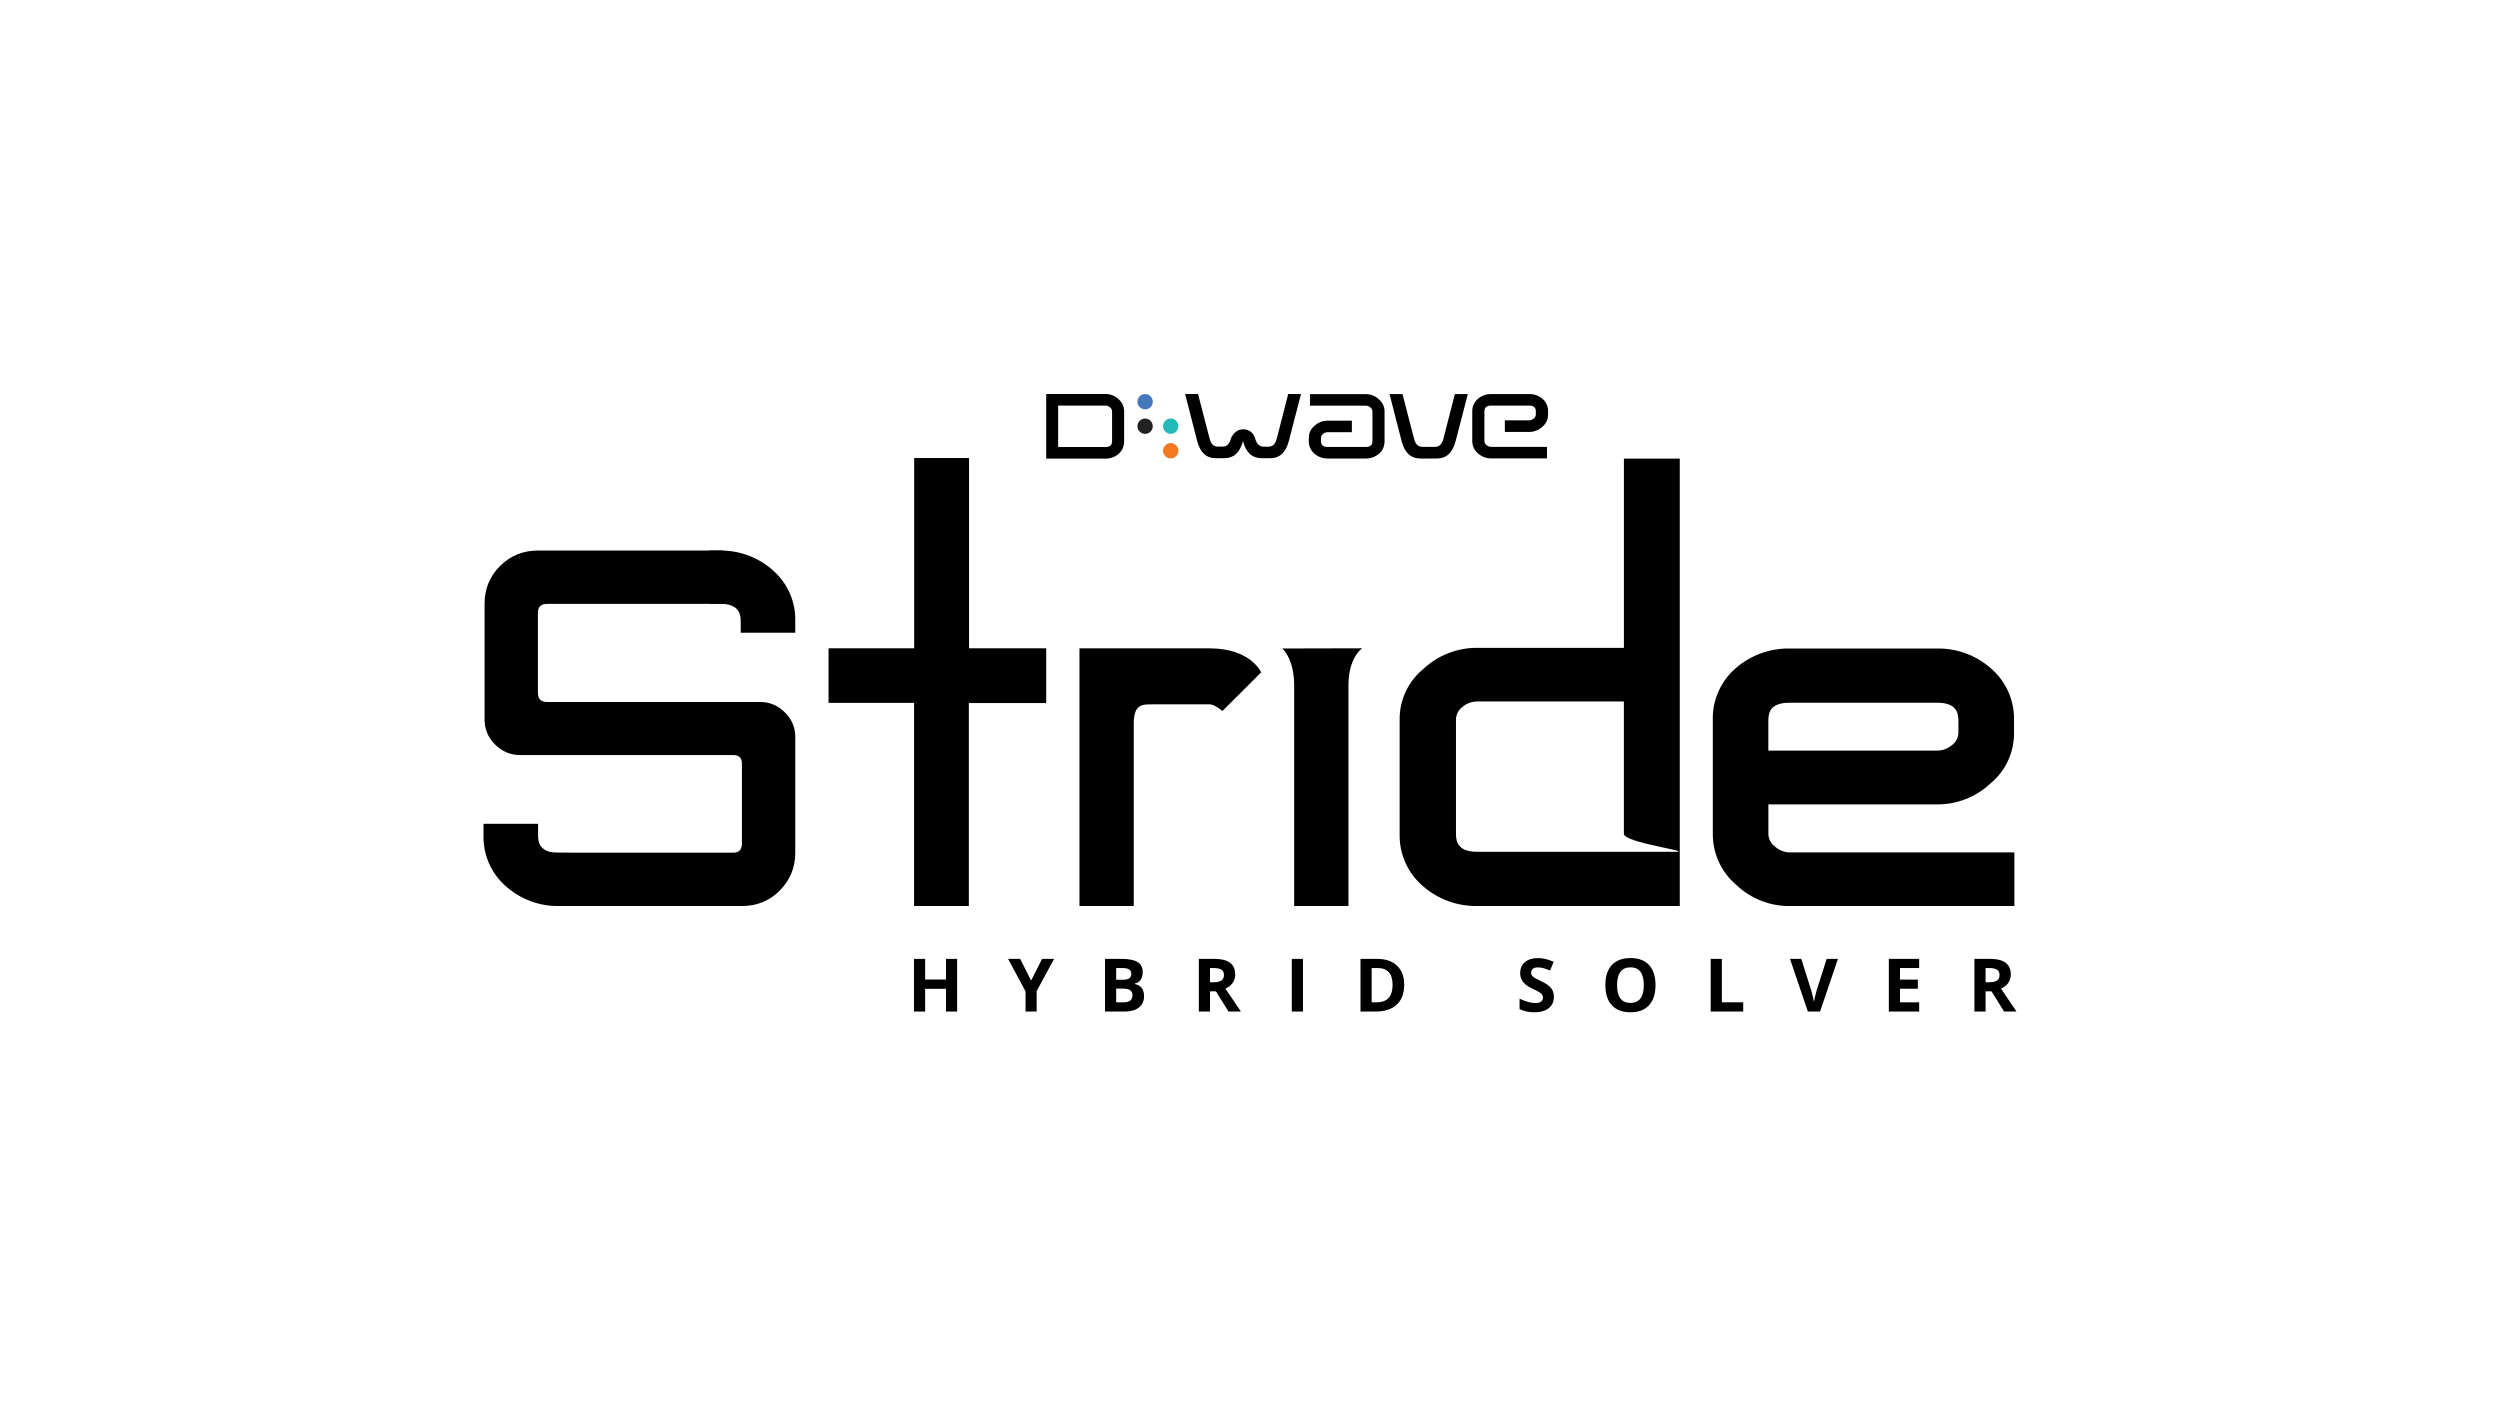
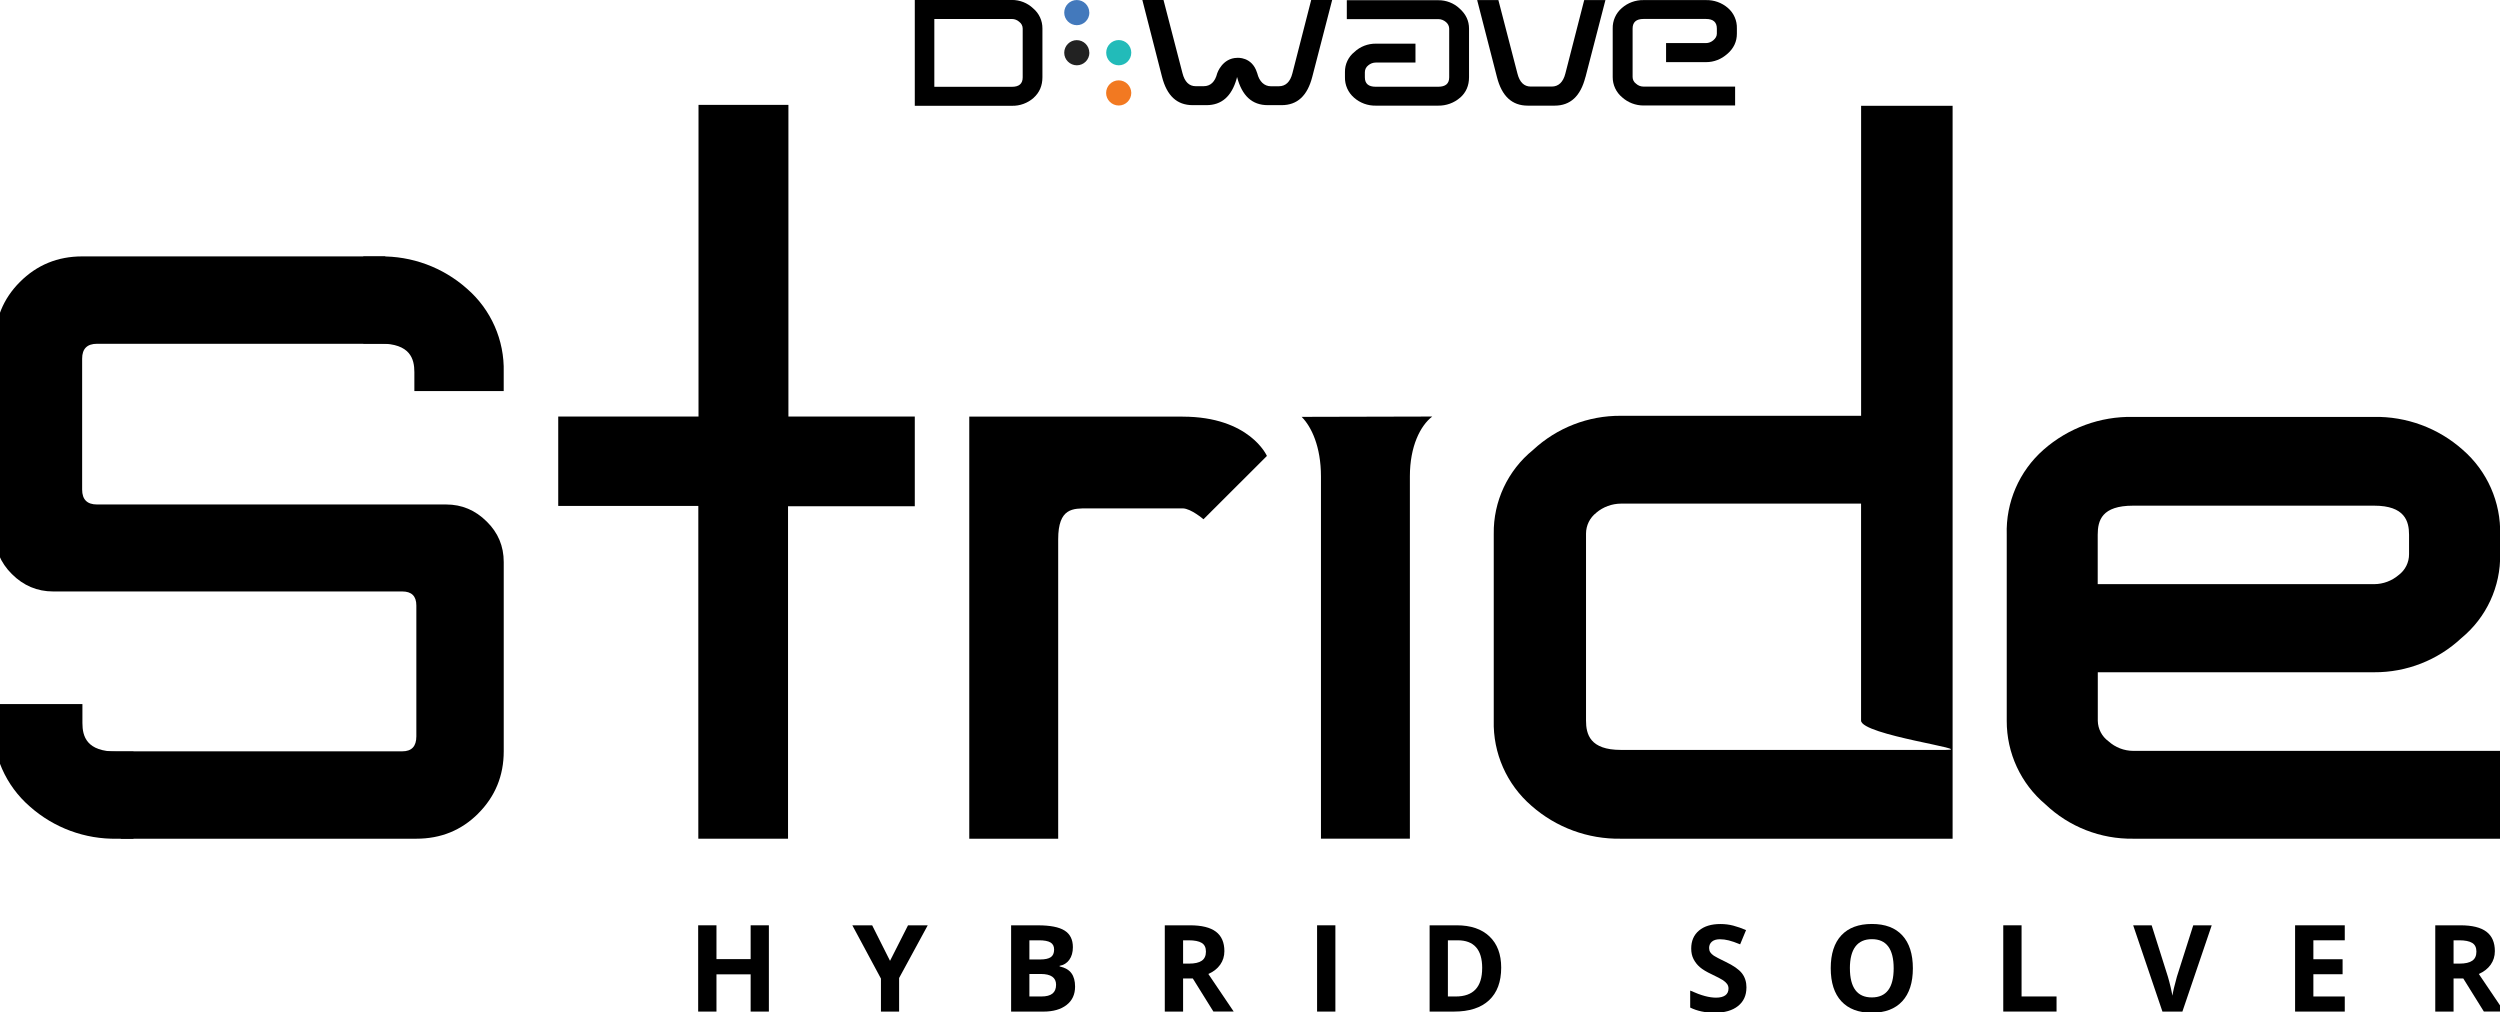
- <svg xmlns="http://www.w3.org/2000/svg" id="Labels" viewBox="0 0 1920 1080">
+ <svg xmlns="http://www.w3.org/2000/svg" id="Labels" viewBox="374.6 302.6 1172.1 474.3">
  <defs>
    <style>
      .cls-1 {
        fill: #f27921;
      }

      .cls-2 {
        fill: #4379bc;
      }

      .cls-3 {
        fill: #22bbb9;
      }

      .cls-4 {
        fill: #222;
      }
    </style>
  </defs>
  <g>
    <path d="M735.08,776.87h-8.55v-17.46h-16.02v17.46h-8.58v-40.45h8.58v15.85h16.02v-15.85h8.55v40.45Z" />
    <path d="M791.88,753.08l8.44-16.66h9.24l-13.42,24.71v15.74h-8.52v-15.47l-13.42-24.98h9.3l8.38,16.66Z" />
    <path d="M848.64,736.43h12.59c5.73,0,9.9.82,12.49,2.45,2.59,1.63,3.89,4.23,3.89,7.79,0,2.41-.57,4.4-1.7,5.95-1.13,1.55-2.64,2.48-4.52,2.79v.28c2.56.57,4.41,1.64,5.55,3.21,1.14,1.57,1.7,3.65,1.7,6.25,0,3.69-1.33,6.57-4,8.63-2.67,2.07-6.28,3.1-10.86,3.1h-15.13v-40.45ZM857.22,752.44h4.98c2.32,0,4.01-.36,5.05-1.08,1.04-.72,1.56-1.91,1.56-3.57,0-1.55-.57-2.66-1.7-3.33-1.13-.67-2.93-1.01-5.38-1.01h-4.51v8.99ZM857.22,759.25v10.54h5.59c2.36,0,4.1-.45,5.23-1.36,1.12-.9,1.69-2.28,1.69-4.15,0-3.36-2.4-5.04-7.19-5.04h-5.31Z" />
    <path d="M929.28,761.35v15.52h-8.58v-40.45h11.78c5.5,0,9.56,1,12.2,3s3.96,5.04,3.96,9.11c0,2.38-.65,4.5-1.96,6.35s-3.16,3.31-5.56,4.36c6.09,9.1,10.05,14.97,11.89,17.62h-9.52l-9.66-15.52h-4.57ZM929.28,754.38h2.77c2.71,0,4.71-.45,6-1.36,1.29-.9,1.94-2.32,1.94-4.26s-.66-3.28-1.98-4.09c-1.32-.81-3.36-1.22-6.13-1.22h-2.6v10.93Z" />
    <path d="M992.1,776.87v-40.45h8.58v40.45h-8.58Z" />
    <path d="M1078.42,756.26c0,6.66-1.9,11.76-5.69,15.3s-9.26,5.31-16.42,5.31h-11.45v-40.45h12.7c6.6,0,11.73,1.74,15.38,5.23,3.65,3.48,5.48,8.35,5.48,14.61ZM1069.51,756.48c0-8.69-3.84-13.03-11.51-13.03h-4.57v26.34h3.68c8.26,0,12.39-4.44,12.39-13.31Z" />
    <path d="M1193.39,765.64c0,3.65-1.31,6.53-3.94,8.63-2.63,2.1-6.29,3.15-10.97,3.15-4.32,0-8.13-.81-11.45-2.43v-7.97c2.73,1.22,5.04,2.08,6.93,2.57,1.89.5,3.62.75,5.19.75,1.88,0,3.32-.36,4.33-1.08,1-.72,1.51-1.79,1.51-3.21,0-.79-.22-1.5-.66-2.12s-1.09-1.21-1.95-1.79c-.86-.57-2.61-1.48-5.24-2.74-2.47-1.16-4.33-2.28-5.56-3.35-1.24-1.07-2.22-2.31-2.96-3.74-.74-1.42-1.11-3.08-1.11-4.98,0-3.58,1.21-6.39,3.64-8.44s5.78-3.07,10.06-3.07c2.1,0,4.11.25,6.02.75,1.91.5,3.9,1.2,5.99,2.1l-2.77,6.67c-2.16-.88-3.94-1.5-5.35-1.85s-2.8-.53-4.16-.53c-1.62,0-2.87.38-3.74,1.13-.87.76-1.3,1.74-1.3,2.96,0,.76.17,1.42.52,1.98.35.56.91,1.11,1.68,1.63.76.53,2.58,1.47,5.44,2.84,3.78,1.81,6.37,3.62,7.77,5.44,1.4,1.82,2.1,4.04,2.1,6.68Z" />
    <path d="M1271.43,756.59c0,6.7-1.66,11.84-4.98,15.44-3.32,3.6-8.08,5.39-14.27,5.39s-10.96-1.8-14.28-5.39-4.98-8.76-4.98-15.49,1.66-11.87,4.99-15.43c3.33-3.55,8.1-5.32,14.32-5.32s10.97,1.79,14.26,5.37c3.29,3.58,4.94,8.73,4.94,15.44ZM1241.91,756.59c0,4.52.86,7.92,2.57,10.21,1.71,2.29,4.28,3.43,7.69,3.43,6.84,0,10.26-4.55,10.26-13.64s-3.4-13.67-10.21-13.67c-3.41,0-5.98,1.15-7.72,3.44-1.73,2.3-2.6,5.7-2.6,10.22Z" />
    <path d="M1313.81,776.87v-40.45h8.58v33.36h16.4v7.08h-24.98Z" />
    <path d="M1402.88,736.43h8.66l-13.75,40.45h-9.35l-13.72-40.45h8.66l7.61,24.07c.42,1.42.86,3.07,1.31,4.97.45,1.89.73,3.2.84,3.94.2-1.69.89-4.67,2.08-8.91l7.66-24.07Z" />
    <path d="M1473.92,776.87h-23.29v-40.45h23.29v7.03h-14.72v8.88h13.7v7.03h-13.7v10.43h14.72v7.08Z" />
    <path d="M1524.93,761.35v15.52h-8.58v-40.45h11.78c5.5,0,9.56,1,12.2,3s3.96,5.04,3.96,9.11c0,2.38-.65,4.5-1.96,6.35s-3.16,3.31-5.56,4.36c6.09,9.1,10.05,14.97,11.89,17.62h-9.52l-9.66-15.52h-4.57ZM1524.93,754.38h2.77c2.71,0,4.71-.45,6-1.36,1.29-.9,1.94-2.32,1.94-4.26s-.66-3.28-1.98-4.09c-1.32-.81-3.36-1.22-6.13-1.22h-2.6v10.93Z" />
  </g>
  <g id="Advantage">
    <g id="DWave">
      <path id="Dwave_A" data-name="Dwave A" d="M1059.15,348.39c-2.84,2.48-6.51,3.8-10.28,3.74h-29.26c-3.74.07-7.37-1.26-10.18-3.74-2.78-2.41-4.36-5.92-4.26-9.62v-2.38c-.07-3.67,1.59-7.14,4.43-9.42,2.71-2.55,6.31-3.93,10.02-3.9h18.61s0,8.86,0,8.86h-18.61c-1.29,0-2.51.46-3.5,1.29-1.02.76-1.62,1.95-1.62,3.24v2.38c0,2.98,1.69,4.43,5.09,4.43h29.26c3.5,0,5.19-1.45,5.19-4.43v-22.78c0-1.22-.59-2.38-1.55-3.14-.99-.86-2.25-1.36-3.57-1.36h-42.88s0-8.86,0-8.86h42.85c3.74-.03,7.34,1.36,10.02,3.9,2.98,2.64,4.43,5.79,4.43,9.42v22.78c0,3.9-1.36,7.14-4.17,9.59h0Z" />
      <path id="Dwave_V" data-name="Dwave V" d="M1117.9,338.77c-2.28,8.93-7.04,13.36-14.45,13.36h-12.56c-7.41,0-12.17-4.43-14.45-13.36l-9.29-36.13h9.95s8.93,34.42,8.93,34.42c1.02,4.1,3.14,6.12,6.22,6.12h9.88c3.14,0,5.36-2.05,6.38-6.12l8.83-34.42h9.95s-9.36,36.13-9.36,36.13h-.03Z" />
      <path id="Dwave_E" data-name="Dwave E" d="M1184.45,327.83c-2.71,2.51-6.31,3.93-10.02,3.9h-18.71s0-8.93,0-8.93h18.71c1.26,0,2.45-.5,3.41-1.29,1.09-.93,1.69-1.95,1.69-3.14v-2.38c0-2.98-1.69-4.5-5.09-4.5h-29.32c-3.41,0-5.09,1.52-5.09,4.5v22.71c0,1.26.59,2.41,1.62,3.14.96.89,2.21,1.36,3.5,1.36h42.94s0,8.86,0,8.86h-42.94c-3.7,0-7.27-1.36-10.02-3.83-2.84-2.35-4.46-5.85-4.43-9.52v-22.71c-.1-3.67,1.46-7.21,4.27-9.62,2.81-2.48,6.45-3.8,10.18-3.74h29.32c3.74-.07,7.37,1.22,10.22,3.67,2.81,2.41,4.36,5.98,4.23,9.69v2.38c0,3.67-1.42,6.81-4.43,9.46h-.03Z" />
      <path id="Dot_2" data-name="Dot 2" class="cls-4" d="M885.35,327.3c0,3.27-2.64,5.92-5.88,5.92-3.24,0-5.92-2.64-5.92-5.88,0-3.24,2.64-5.92,5.88-5.92h0c3.24,0,5.88,2.64,5.88,5.88h.03Z" />
      <path id="Dot_1" data-name="Dot 1" class="cls-2" d="M885.35,308.49c0,3.27-2.64,5.92-5.88,5.92-3.24,0-5.92-2.64-5.92-5.88,0-3.24,2.64-5.92,5.88-5.92h0c3.24,0,5.88,2.64,5.88,5.88h.03Z" />
      <path id="Dot_4" data-name="Dot 4" class="cls-1" d="M904.99,346.15c0,3.27-2.64,5.92-5.88,5.92-3.24,0-5.92-2.64-5.92-5.88,0-3.24,2.64-5.92,5.88-5.92h0c3.27,0,5.88,2.64,5.92,5.88h0Z" />
      <path id="Dot_3_Blue" data-name="Dot 3 Blue" class="cls-3" d="M904.99,327.3c0,3.27-2.64,5.92-5.88,5.92-3.24,0-5.88-2.64-5.88-5.92,0-3.27,2.64-5.92,5.88-5.92,3.24,0,5.88,2.64,5.88,5.92h0Z" />
      <path id="Dwave_W" data-name="Dwave W" d="M989.33,302.64l-8.79,34.28c-1.02,4.1-3.21,6.12-6.35,6.12h-3.77c-3.04,0-5.42-2.18-6.38-6.12l-.1-.26c-2.38-7.6-9.29-6.94-9.29-6.94-7.01.1-9.36,7.21-9.36,7.21-1.02,4.1-3.21,6.08-6.35,6.08h-3.77c-3.04,0-5.16-2.05-6.18-6.12l-8.89-34.28h-9.92s9.22,36,9.22,36c2.28,8.89,7.01,13.29,14.38,13.29h6.45c7.11,0,11.77-4.1,14.15-12.36l.2-.86c2.31,8.83,7.04,13.22,14.41,13.22h6.48c7.37,0,12.1-4.4,14.38-13.29l9.32-36h-9.88s.03,0,.03,0v.03Z" />
      <path id="Dwave_D" data-name="Dwave D" d="M859.23,348.46c-2.81,2.48-6.45,3.83-10.18,3.74h-45.56s0-49.62,0-49.62h45.56c3.7,0,7.24,1.39,9.92,3.93,2.81,2.35,4.4,5.82,4.36,9.46v22.84c0,3.93-1.36,7.17-4.13,9.65h.03ZM854.08,316c0-1.26-.6-2.41-1.59-3.14-.93-.86-2.18-1.36-3.47-1.36h-36.37s0,31.8,0,31.8h36.37c3.37,0,5.06-1.45,5.06-4.43v-22.84h0v-.03Z" />
    </g>
  </g>
  <g>
    <path d="M929.06,497.93h-100.03v197.89h41.69v-140.38c0-14.84,6.99-14.49,13.97-14.49h44.48c3.84.09,9.67,5.1,9.67,5.1l29.74-29.69s-8.03-18.42-39.52-18.42Z" />
    <path d="M984.86,498.04c4.57,4.57,9.06,13.91,9.06,27.95v169.82h41.69v-169.91c0-14.08,4.92-23.72,10.47-28.01" />
    <path d="M1247.16,497.54h-112.64c-15.27-.11-30,5.62-41.18,16.02-11.85,9.6-18.64,24.11-18.41,39.36v87.46c-.4,15.31,6.09,29.99,17.68,40,11.56,10.19,26.5,15.7,41.91,15.44h155.54v-343.61h-42.9v145.34ZM1123.02,542.96c3.22-2.7,7.28-4.2,11.48-4.24h112.64v101.69c0,6.81,54.38,13.78,39.64,13.78h-152.24c-14.53,0-16.35-7.36-16.35-13.78v-87.61c0-3.86,1.8-7.5,4.87-9.84h-.03Z" />
    <polygon points="744.24 497.89 744.24 351.77 702.09 351.77 702.09 497.89 636.32 497.89 636.32 539.8 702 539.8 702 695.82 744.06 695.82 744.06 539.95 803.49 539.95 803.49 497.89 744.24 497.89" />
    <path d="M1487.72,617.78c15.17.08,29.8-5.65,40.88-16.02,11.75-9.66,18.44-24.16,18.17-39.36v-9.08c.4-15.26-6.06-29.89-17.59-39.88-11.46-10.18-26.34-15.67-41.66-15.38h-112.79c-15.44-.31-30.43,5.18-42.03,15.38-11.42,10.05-17.75,24.68-17.26,39.88v87.24c-.05,15.11,6.6,29.46,18.17,39.18,11.08,10.53,25.84,16.3,41.12,16.08h172.32v-41.18h-172.32c-4.29-.02-8.42-1.63-11.6-4.51-3.07-2.23-4.92-5.77-5-9.57v-22.78h129.59ZM1358.09,553.31c0-6.78,1.97-13.63,16.59-13.63h113.03c14.41,0,16.35,7.33,16.35,13.63v9.08c.03,3.88-1.79,7.53-4.91,9.84-3.17,2.7-7.19,4.2-11.35,4.24h-129.71s0-23.16,0-23.16Z" />
    <g>
      <path d="M598.79,684.03c-7.86,7.86-17.52,11.79-28.98,11.79h-138.36s-56.76-40.97-56.76-40.97h188.52c4.4,0,6.59-2.33,6.59-7v-61.36c0-4.4-2.2-6.59-6.59-6.59h-163.69c-7.47,0-13.93-2.73-19.39-8.19-5.33-5.33-7.99-11.72-7.99-19.19v-88.74c0-11.46,3.93-21.12,11.79-28.98,7.99-7.99,17.72-11.99,29.18-11.99h141.97s41.92,40.97,41.92,40.97h-176.9c-4.67,0-6.99,2.33-6.99,6.99v61.36c0,4.67,2.33,6.99,6.99,6.99h163.69c7.32,0,13.66,2.67,18.99,7.99,5.33,5.2,7.99,11.53,7.99,18.99v88.74c0,11.46-4,21.18-11.99,29.18Z" />
      <path d="M593.5,437.92c-11.25-9.99-25.84-15.38-40.88-15.09h-7.69v40.85h7.9c14.14,0,16.04,7.19,16.04,13.37v8.91h41.89v-8.91c.39-14.97-5.94-29.33-17.26-39.13Z" />
      <path d="M388.61,680.74c11.25,9.99,25.84,15.38,40.88,15.09h7.69s0-40.85,0-40.85h-7.9c-14.14,0-16.04-7.19-16.04-13.37v-8.91s-41.89,0-41.89,0v8.91c-.39,14.97,5.94,29.33,17.26,39.13Z" />
    </g>
  </g>
</svg>
